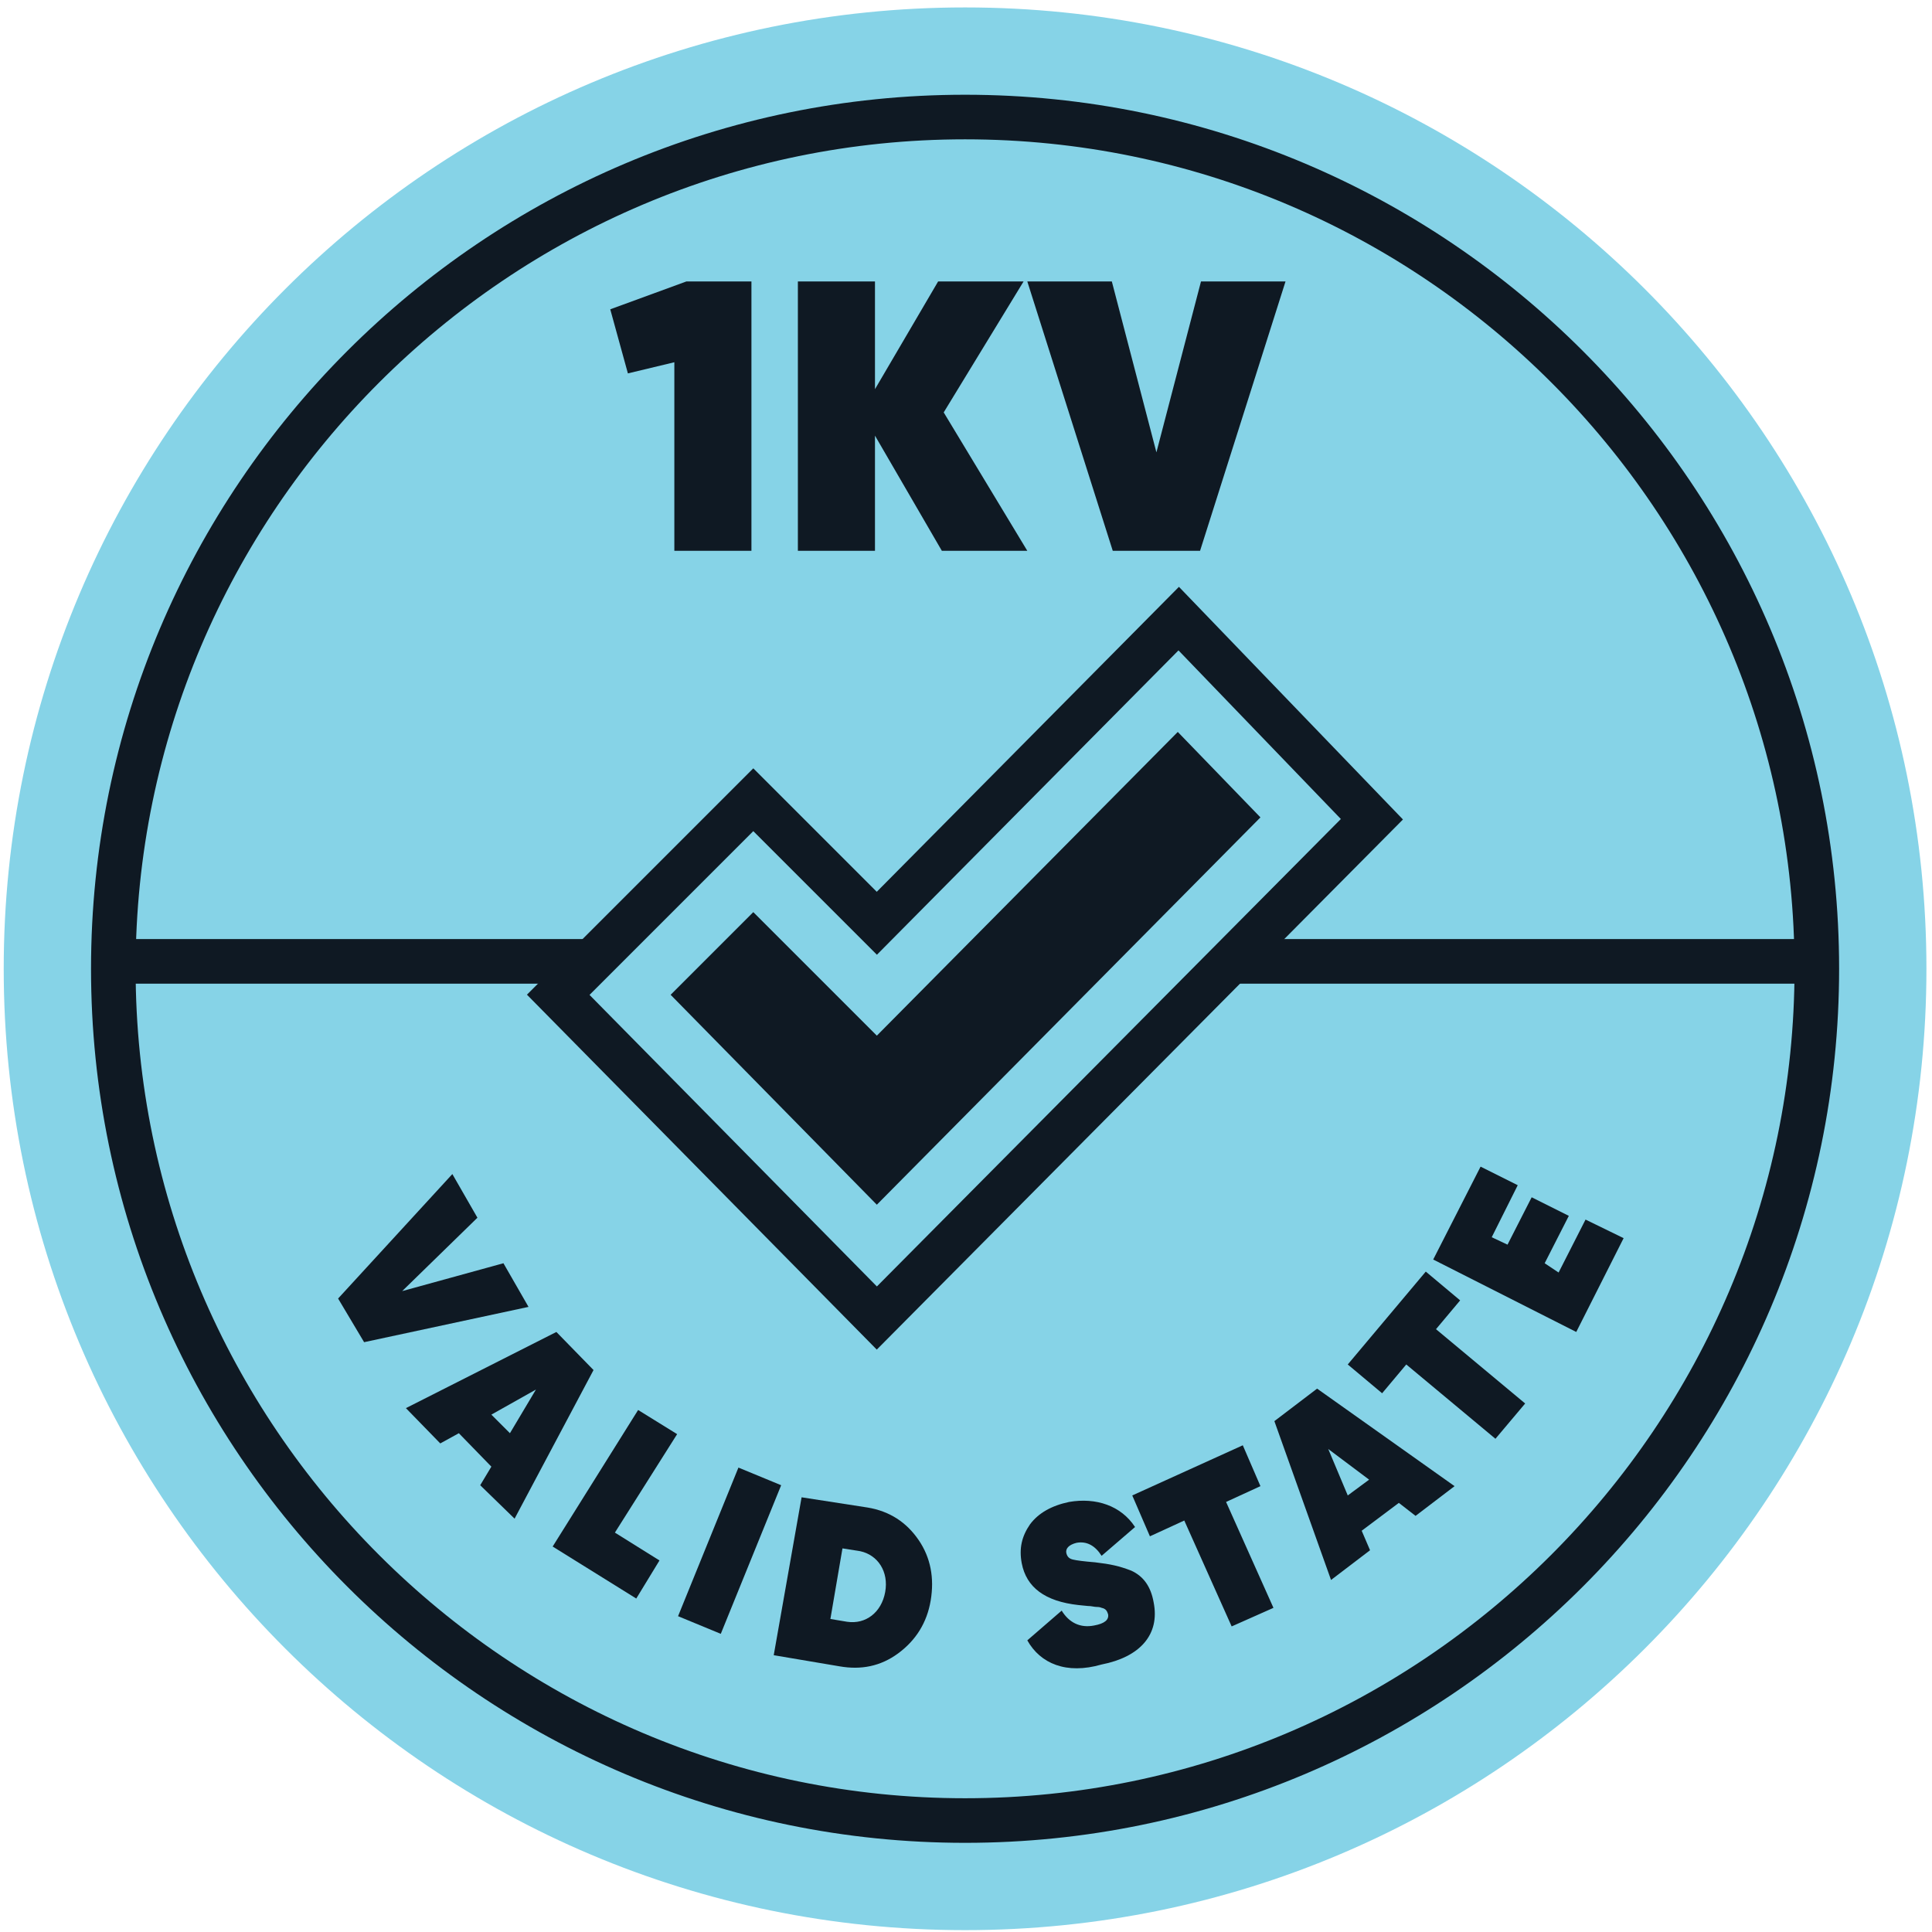
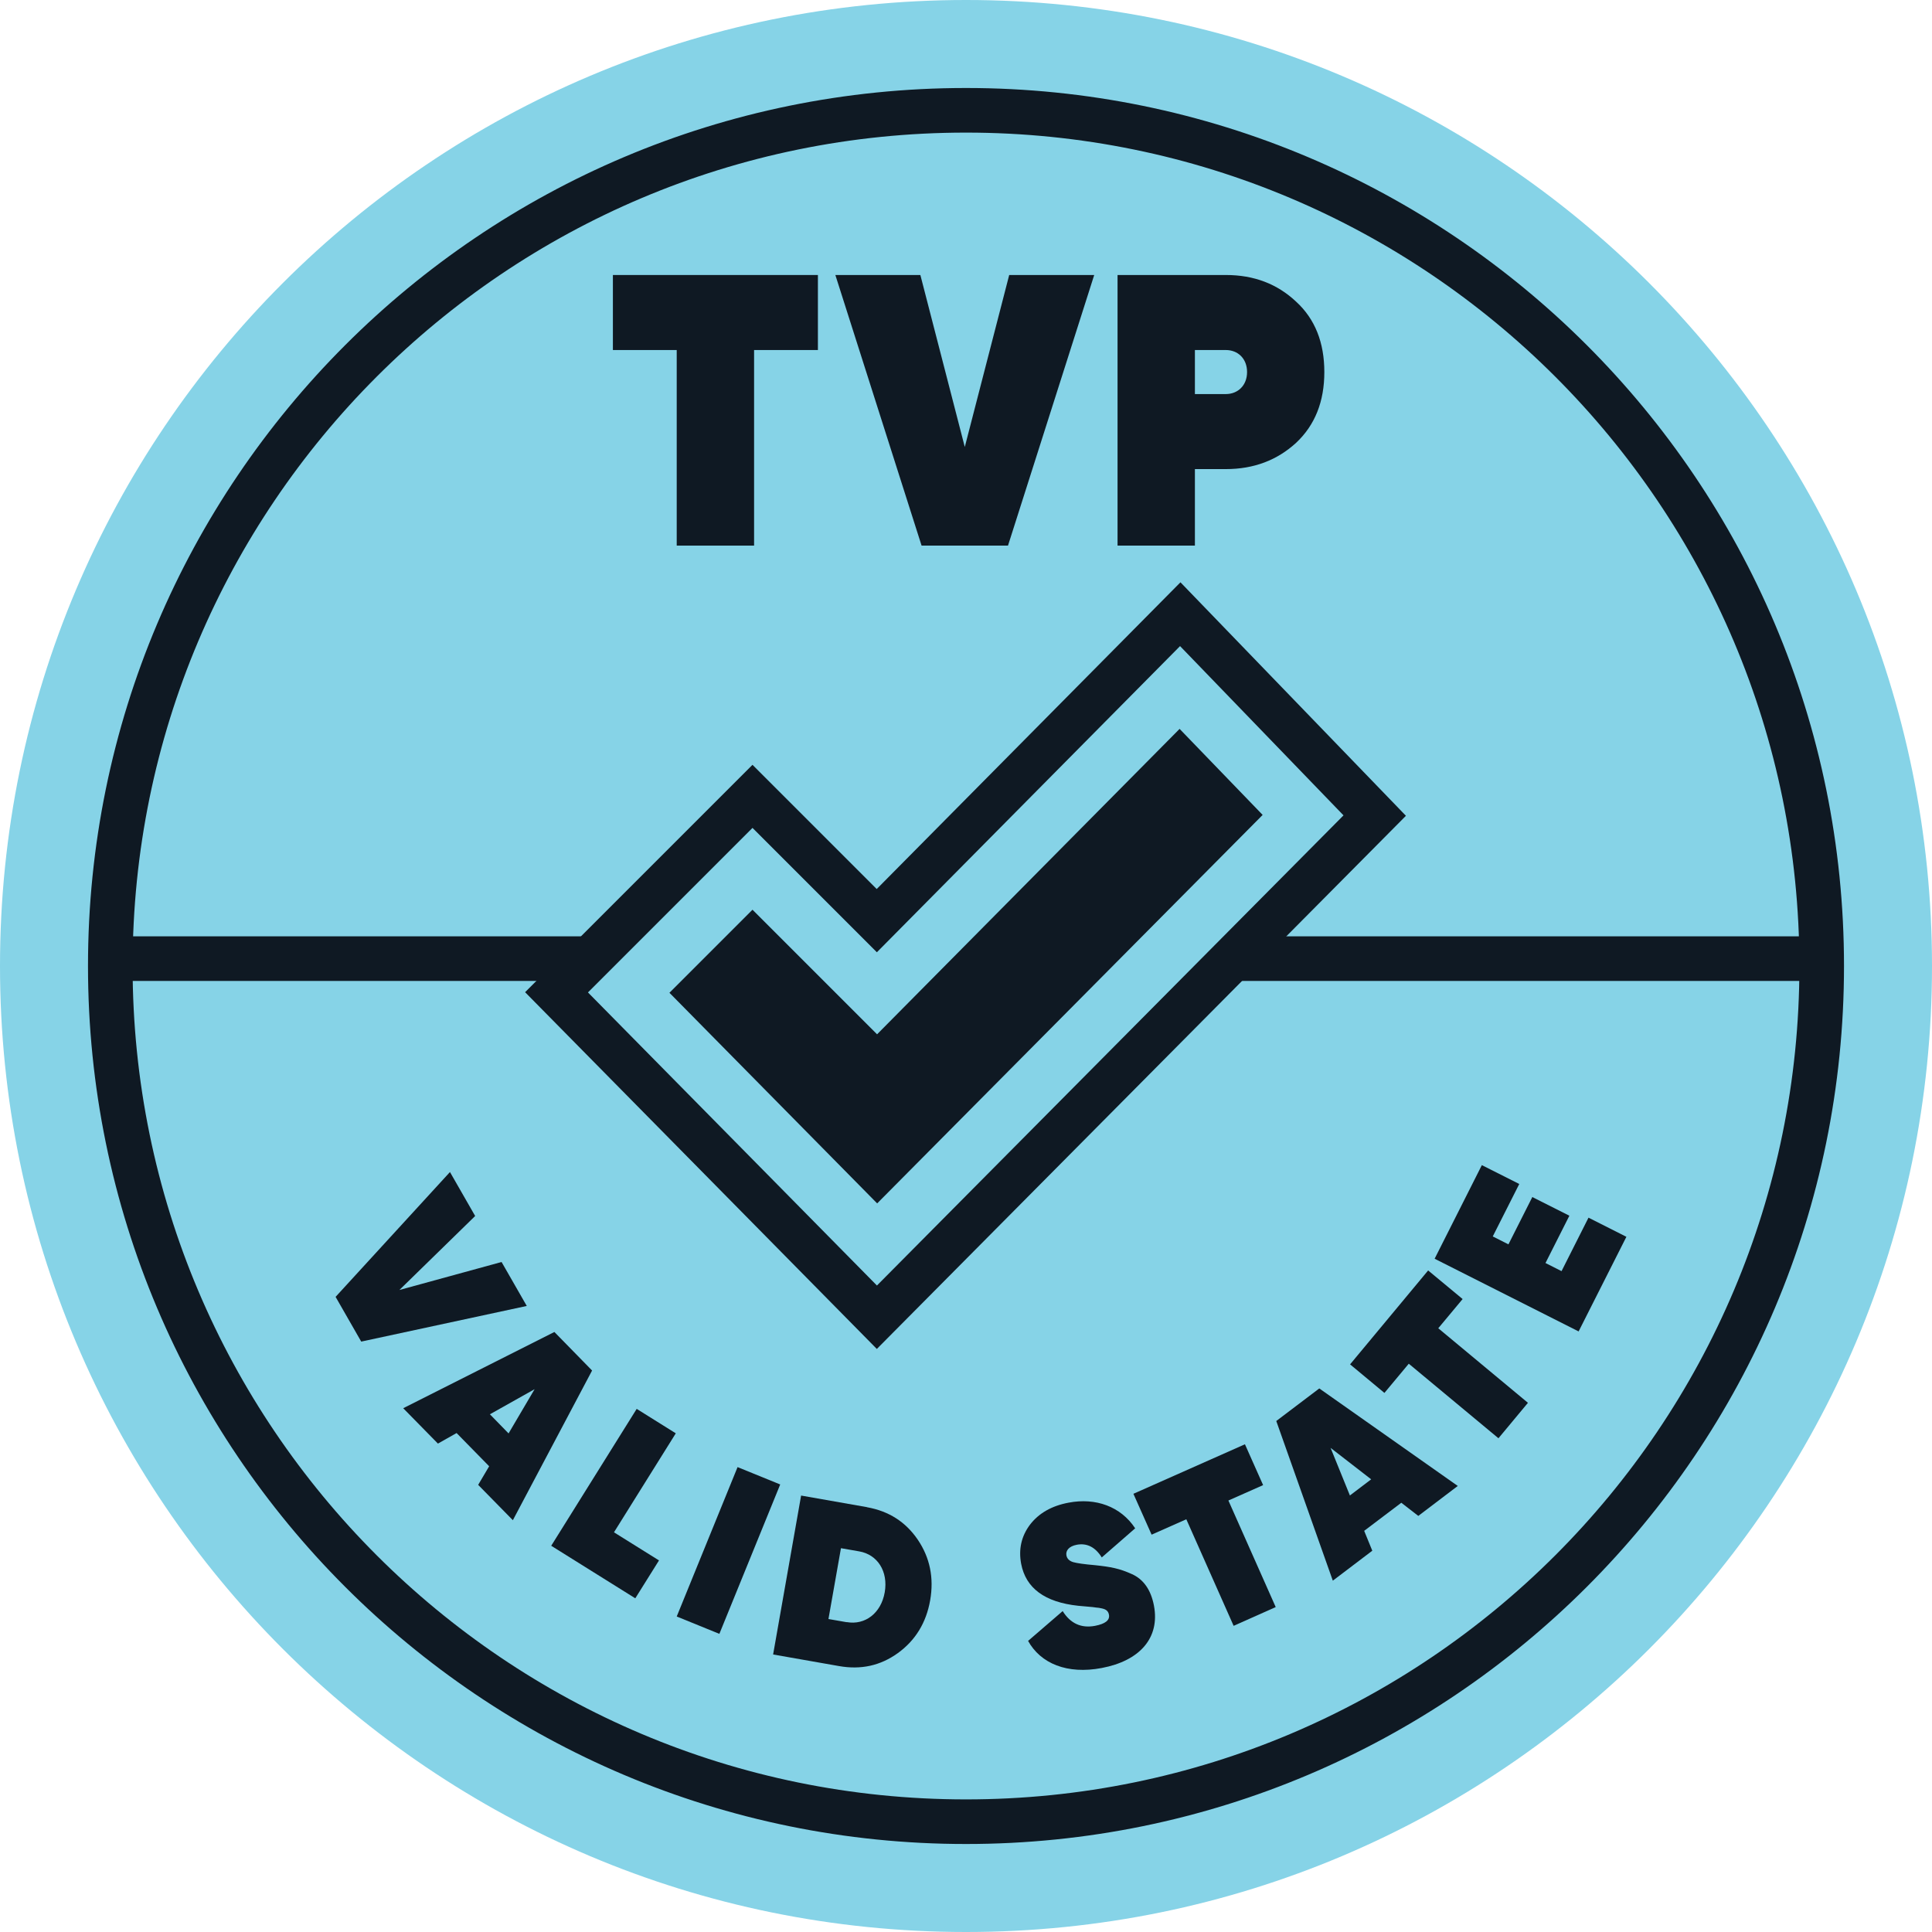
- <svg xmlns="http://www.w3.org/2000/svg" width="208px" height="208px" viewBox="0 0 208 208" version="1.1">
-   <g id="Page-1" stroke="none" stroke-width="1" fill="none" fill-rule="evenodd">
-     <g id="MEDALHAS_SVG" transform="translate(-672, -43)">
-       <g id="Group" transform="translate(672, 43)">
-         <circle id="Oval" fill="#86D3E7" fill-rule="nonzero" cx="103.9" cy="104.3" r="103.5" />
-         <g transform="translate(9, 10)">
-           <path d="M94.9,188.4 C43,188.4 0.8,146.2 0.8,94.3 C0.8,42.4 43,0.2 94.9,0.2 C146.8,0.2 189,42.4 189,94.3 C189,146.2 146.8,188.4 94.9,188.4 Z M94.9,5 C45.7,5 5.6,45.1 5.6,94.3 C5.6,143.5 45.7,183.6 94.9,183.6 C144.1,183.6 184.2,143.5 184.2,94.3 C184.2,45.1 144.2,5 94.9,5 Z" id="Shape" fill="#0F1923" fill-rule="nonzero" />
-           <g transform="translate(27, 115)" fill="#0F1923" fill-rule="nonzero">
-             <polygon id="Path" points="0.4 14.8 12.7 1.4 15.4 6.1 7.3 14 18.2 11 20.9 15.7 3.2 19.5" />
-             <path d="M15.7,34.9 L16.9,32.9 L13.4,29.3 L11.4,30.4 L7.7,26.6 L23.9,18.4 L27.9,22.5 L19.4,38.5 L15.7,34.9 Z M16.9,27.3 L18.9,29.3 L21.7,24.6 L16.9,27.3 Z" id="Shape" />
-             <polygon id="Path" points="30.2 40 35 43 32.5 47.1 23.5 41.5 32.7 26.8 36.9 29.4" />
-             <polygon id="Path" points="43.5 33 48.1 34.9 41.6 50.9 37 49" />
-             <path d="M57.4,37.3 C59.8,37.7 61.6,38.9 62.9,40.8 C64.2,42.7 64.6,44.9 64.2,47.3 C63.8,49.7 62.6,51.6 60.7,53 C58.8,54.4 56.7,54.8 54.4,54.4 L47.3,53.2 L50.3,36.2 L57.4,37.3 Z M55.2,49.6 C57.2,49.9 58.9,48.6 59.3,46.4 C59.7,44.2 58.5,42.4 56.6,42 L54.7,41.7 L53.4,49.3 L55.2,49.6 Z" id="Shape" />
-             <path d="M74.6,51.6 L78.3,48.4 C79.1,49.7 80.3,50.3 81.8,50 C82.9,49.8 83.4,49.4 83.3,48.8 C83.2,48.5 83.1,48.2 82.6,48.1 C82.4,48 82.1,48 82,48 C81.8,48 81.5,47.9 81.1,47.9 L80.1,47.8 C76.5,47.4 74.5,45.9 74,43.3 C73.7,41.7 74,40.4 74.9,39.1 C75.8,37.9 77.2,37.1 79.1,36.7 C82,36.2 84.7,37.1 86.2,39.4 L82.6,42.5 C81.9,41.4 81,40.9 79.9,41.1 C79.1,41.3 78.7,41.7 78.8,42.2 C78.9,42.6 79.1,42.8 79.5,42.9 C79.9,43 80.7,43.1 81.9,43.2 C83.6,43.4 84.5,43.6 85.8,44.1 C87.1,44.7 87.9,45.8 88.2,47.5 C88.9,51 86.7,53.4 82.6,54.2 C78.8,55.3 76,54.1 74.6,51.6 Z" id="Path" />
-             <polygon id="Path" points="97.8 30.6 99.7 35 96 36.7 101.1 48.1 96.6 50.1 91.5 38.7 87.8 40.4 85.9 36" />
-             <path d="M116.4,38.2 L114.6,36.8 L110.6,39.8 L111.5,41.9 L107.3,45.1 L101.2,28 L105.8,24.5 L120.6,35 L116.4,38.2 Z M109.1,36 L111.4,34.3 L107,31 L109.1,36 Z" id="Shape" />
-             <polygon id="Path" points="117.5 11.9 121.2 15 118.6 18.1 128.2 26.1 125 29.9 115.4 21.9 112.8 25 109.1 21.9" />
-             <polygon id="Path" points="131.8 12 134.7 6.3 138.8 8.3 133.7 18.4 118.3 10.6 123.4 0.6 127.4 2.6 124.6 8.2 126.3 9 128.9 3.9 132.9 5.9 130.3 11" />
-           </g>
-           <g transform="translate(2, 91)" fill="#0F1923" fill-rule="nonzero" id="Path">
-             <path d="M51.7,4.9 L2.5,4.9 C1.2,4.9 0.1,3.8 0.1,2.5 C0.1,1.2 1.2,0.1 2.5,0.1 L51.7,0.1 C53,0.1 54.1,1.2 54.1,2.5 C54.1,3.8 53.1,4.9 51.7,4.9 Z" />
-             <path d="M183.3,4.9 L122.1,4.9 C120.8,4.9 119.7,3.8 119.7,2.5 C119.7,1.2 120.8,0.1 122.1,0.1 L183.3,0.1 C184.6,0.1 185.7,1.2 185.7,2.5 C185.7,3.8 184.6,4.9 183.3,4.9 Z" />
-           </g>
-           <g transform="translate(56, 20)" fill="#0F1923" fill-rule="nonzero" id="Path">
-             <polygon points="8.9 0.3 15.9 0.3 15.9 29.3 7.6 29.3 7.6 9 2.6 10.2 0.7 3.3" />
-             <polygon points="45.6 29.3 36.4 29.3 29.2 16.9 29.2 29.3 20.9 29.3 20.9 0.3 29.2 0.3 29.2 11.9 36 0.3 45.2 0.3 36.6 14.4" />
-             <polygon points="54.8 29.3 45.6 0.3 54.7 0.3 59.5 18.7 64.3 0.3 73.4 0.3 64.2 29.3" />
-           </g>
-           <polygon id="Path" fill="#0F1923" fill-rule="nonzero" points="85.4 119.7 63.2 97.1 72.1 88.2 85.4 101.5 117.8 68.8 126.7 78" />
-           <polygon id="Path" stroke="#0F1923" stroke-width="4.781" points="51.1 97.1 72.1 76.1 85.4 89.4 117.9 56.6 138.7 78.2 85.4 131.9" />
+ <svg xmlns="http://www.w3.org/2000/svg" id="Layer_2" data-name="Layer 2" viewBox="0 0 207.04 207.04">
+   <defs>
+     <style>
+       .cls-1 {
+         fill: #86d3e7;
+       }
+ 
+       .cls-2 {
+         fill: #0f1923;
+       }
+ 
+       .cls-3 {
+         stroke-linecap: round;
+         stroke-linejoin: round;
+       }
+ 
+       .cls-3, .cls-4 {
+         fill: none;
+         stroke: #0f1923;
+         stroke-width: 4.78px;
+       }
+ 
+       .cls-4 {
+         stroke-miterlimit: 10;
+       }
+     </style>
+   </defs>
+   <g id="Layer_1-2" data-name="Layer 1">
+     <g>
+       <circle class="cls-1" cx="103.52" cy="103.52" r="103.52" />
+       <g>
+         <circle class="cls-4" cx="103.52" cy="103.52" r="91.7" />
+         <g>
+           <path class="cls-2" d="m35.96,138.98l12.26-13.38,2.7,4.71-8.12,7.93,10.95-3,2.7,4.71-17.74,3.82-2.75-4.8Z" />
+           <path class="cls-2" d="m51.25,159.11l1.17-1.98-3.49-3.56-2,1.13-3.72-3.79,16.2-8.17,4.04,4.13-8.49,16.04-3.72-3.79Zm1.25-7.55l2,2.05,2.79-4.74-4.79,2.69Z" />
+           <path class="cls-2" d="m65.8,164.21l4.82,3.01-2.54,4.06-9.01-5.63,9.16-14.67,4.19,2.62-6.62,10.6Z" />
+           <path class="cls-2" d="m79.04,157.22l4.57,1.86-6.52,16.01-4.57-1.86,6.52-16.01Z" />
+           <path class="cls-2" d="m92.91,161.52c2.36.42,4.16,1.59,5.45,3.49,1.29,1.91,1.74,4.07,1.32,6.48-.42,2.41-1.59,4.31-3.46,5.66-1.87,1.35-3.96,1.81-6.32,1.39l-7.05-1.24,3-17.03,7.05,1.24Zm-2.17,12.31c1.97.35,3.68-.96,4.07-3.19.39-2.24-.77-4.05-2.74-4.39l-1.95-.34-1.34,7.59,1.95.34Z" />
+           <path class="cls-2" d="m110.18,175.84l3.7-3.19c.83,1.33,1.99,1.86,3.47,1.58,1.09-.21,1.6-.6,1.49-1.19-.06-.32-.23-.56-.73-.67-.24-.06-.47-.09-.65-.1-.18-.04-.49-.06-.92-.1l-1-.09c-3.57-.38-5.61-1.88-6.11-4.5-.29-1.55.02-2.95.94-4.18.95-1.24,2.33-2.03,4.15-2.37,2.89-.55,5.58.4,7.13,2.75l-3.58,3.12c-.69-1.1-1.58-1.56-2.67-1.36-.85.16-1.21.63-1.12,1.14.07.36.31.59.71.72.42.12,1.2.23,2.35.33,1.72.18,2.63.36,3.92.94,1.29.56,2.08,1.72,2.4,3.39.66,3.47-1.52,5.92-5.6,6.69-3.69.7-6.55-.47-7.9-2.93Z" />
+           <path class="cls-2" d="m133.41,154.77l1.95,4.38-3.72,1.65,5.07,11.42-4.51,2.01-5.07-11.42-3.72,1.65-1.95-4.38,11.96-5.31Z" />
+           <path class="cls-2" d="m151.99,162.45l-1.82-1.41-3.98,3.01.87,2.13-4.23,3.21-6.06-17.11,4.61-3.49,14.84,10.45-4.23,3.21Zm-7.33-2.19l2.28-1.73-4.35-3.37,2.07,5.1Z" />
+           <path class="cls-2" d="m153.05,136.15l3.69,3.06-2.61,3.13,9.61,7.99-3.16,3.8-9.61-7.99-2.61,3.13-3.68-3.06,8.37-10.07Z" />
+           <path class="cls-2" d="m167.34,136.22l2.89-5.73,4.06,2.05-5.12,10.14-15.43-7.79,5.06-10.03,4.01,2.02-2.84,5.62,1.68.85,2.56-5.07,3.97,2-2.56,5.07,1.72.87Z" />
        </g>
+         <g>
+           <line class="cls-3" x1="13.16" y1="102.73" x2="62.31" y2="102.73" />
+           <line class="cls-3" x1="132.65" y1="102.73" x2="193.89" y2="102.73" />
+         </g>
+         <g>
+           <path class="cls-2" d="m87.65,29.47v8.04h-6.84v20.96h-8.29v-20.96h-6.84v-8.04h21.96Z" />
+           <path class="cls-2" d="m98.76,58.47l-9.24-29h9.11l4.76,18.43,4.76-18.43h9.11l-9.24,29h-9.28Z" />
+           <path class="cls-2" d="m131.36,29.47c3.02,0,5.51.95,7.54,2.86,2.03,1.86,3.02,4.39,3.02,7.54s-.99,5.67-3.02,7.58c-2.03,1.86-4.52,2.82-7.54,2.82h-3.31v8.2h-8.29v-29h11.6Zm0,12.76c1.28,0,2.28-.91,2.28-2.36s-.99-2.36-2.28-2.36h-3.31v4.72h3.31Z" />
+         </g>
+         <path class="cls-2" d="m93.99,128.95l-22.25-22.56,8.9-8.9,13.35,13.35,32.42-32.73,8.9,9.22-41.31,41.63Z" />
+         <polygon class="cls-4" points="59.64 106.34 80.64 85.34 93.96 98.66 126.48 65.82 147.32 87.4 93.97 141.16 59.64 106.34" />
      </g>
    </g>
  </g>
</svg>
